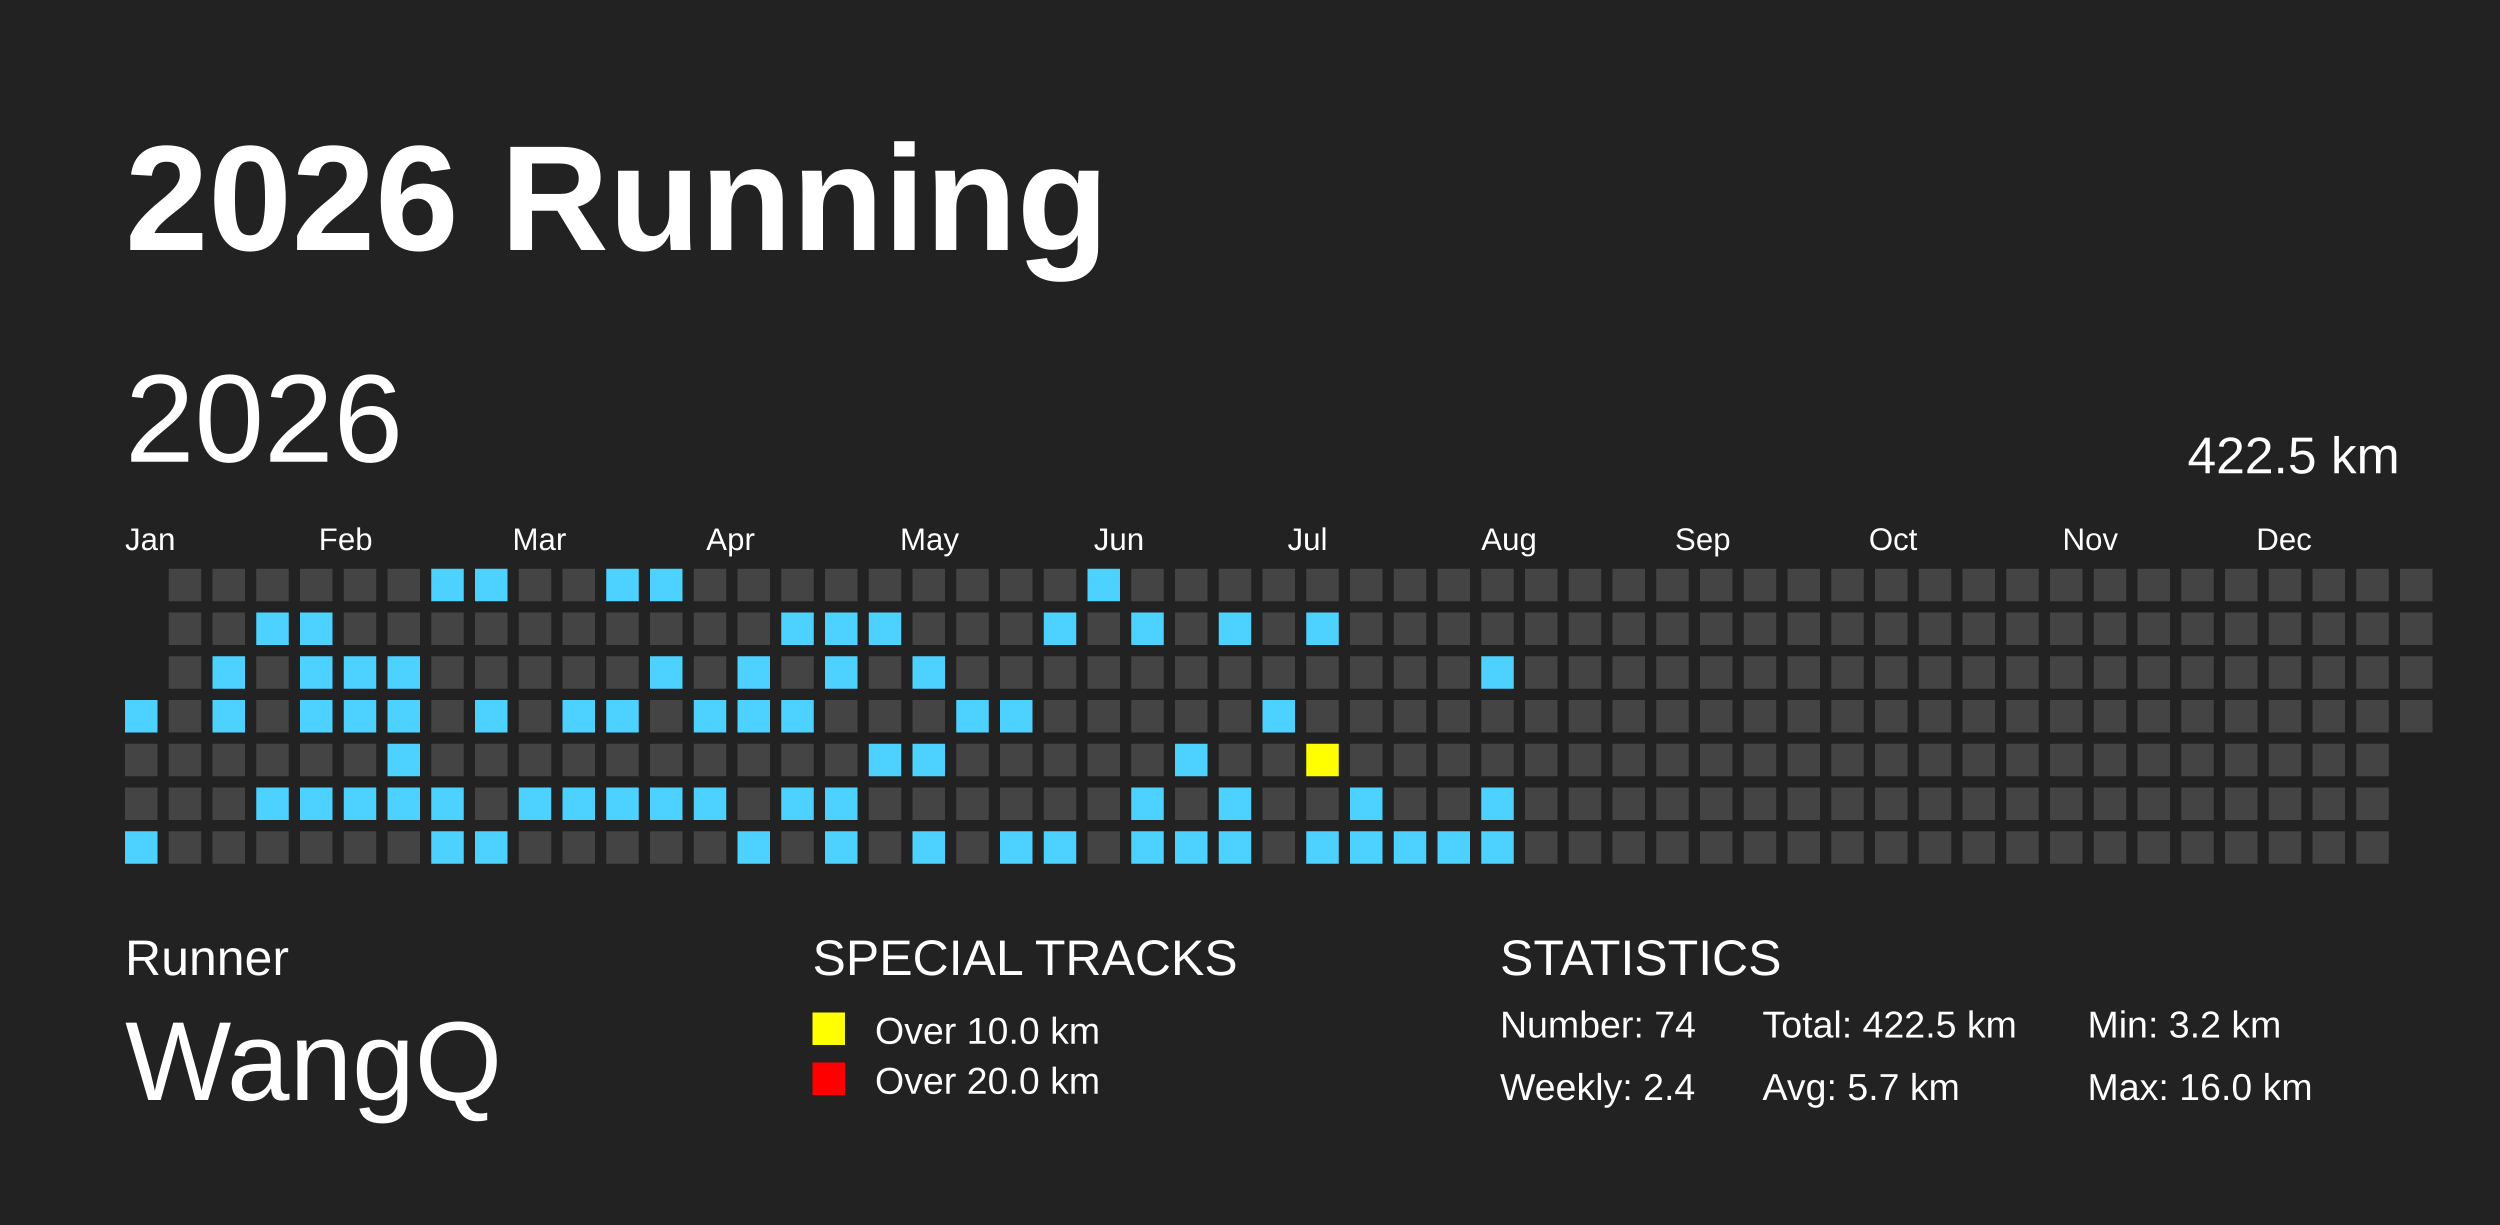
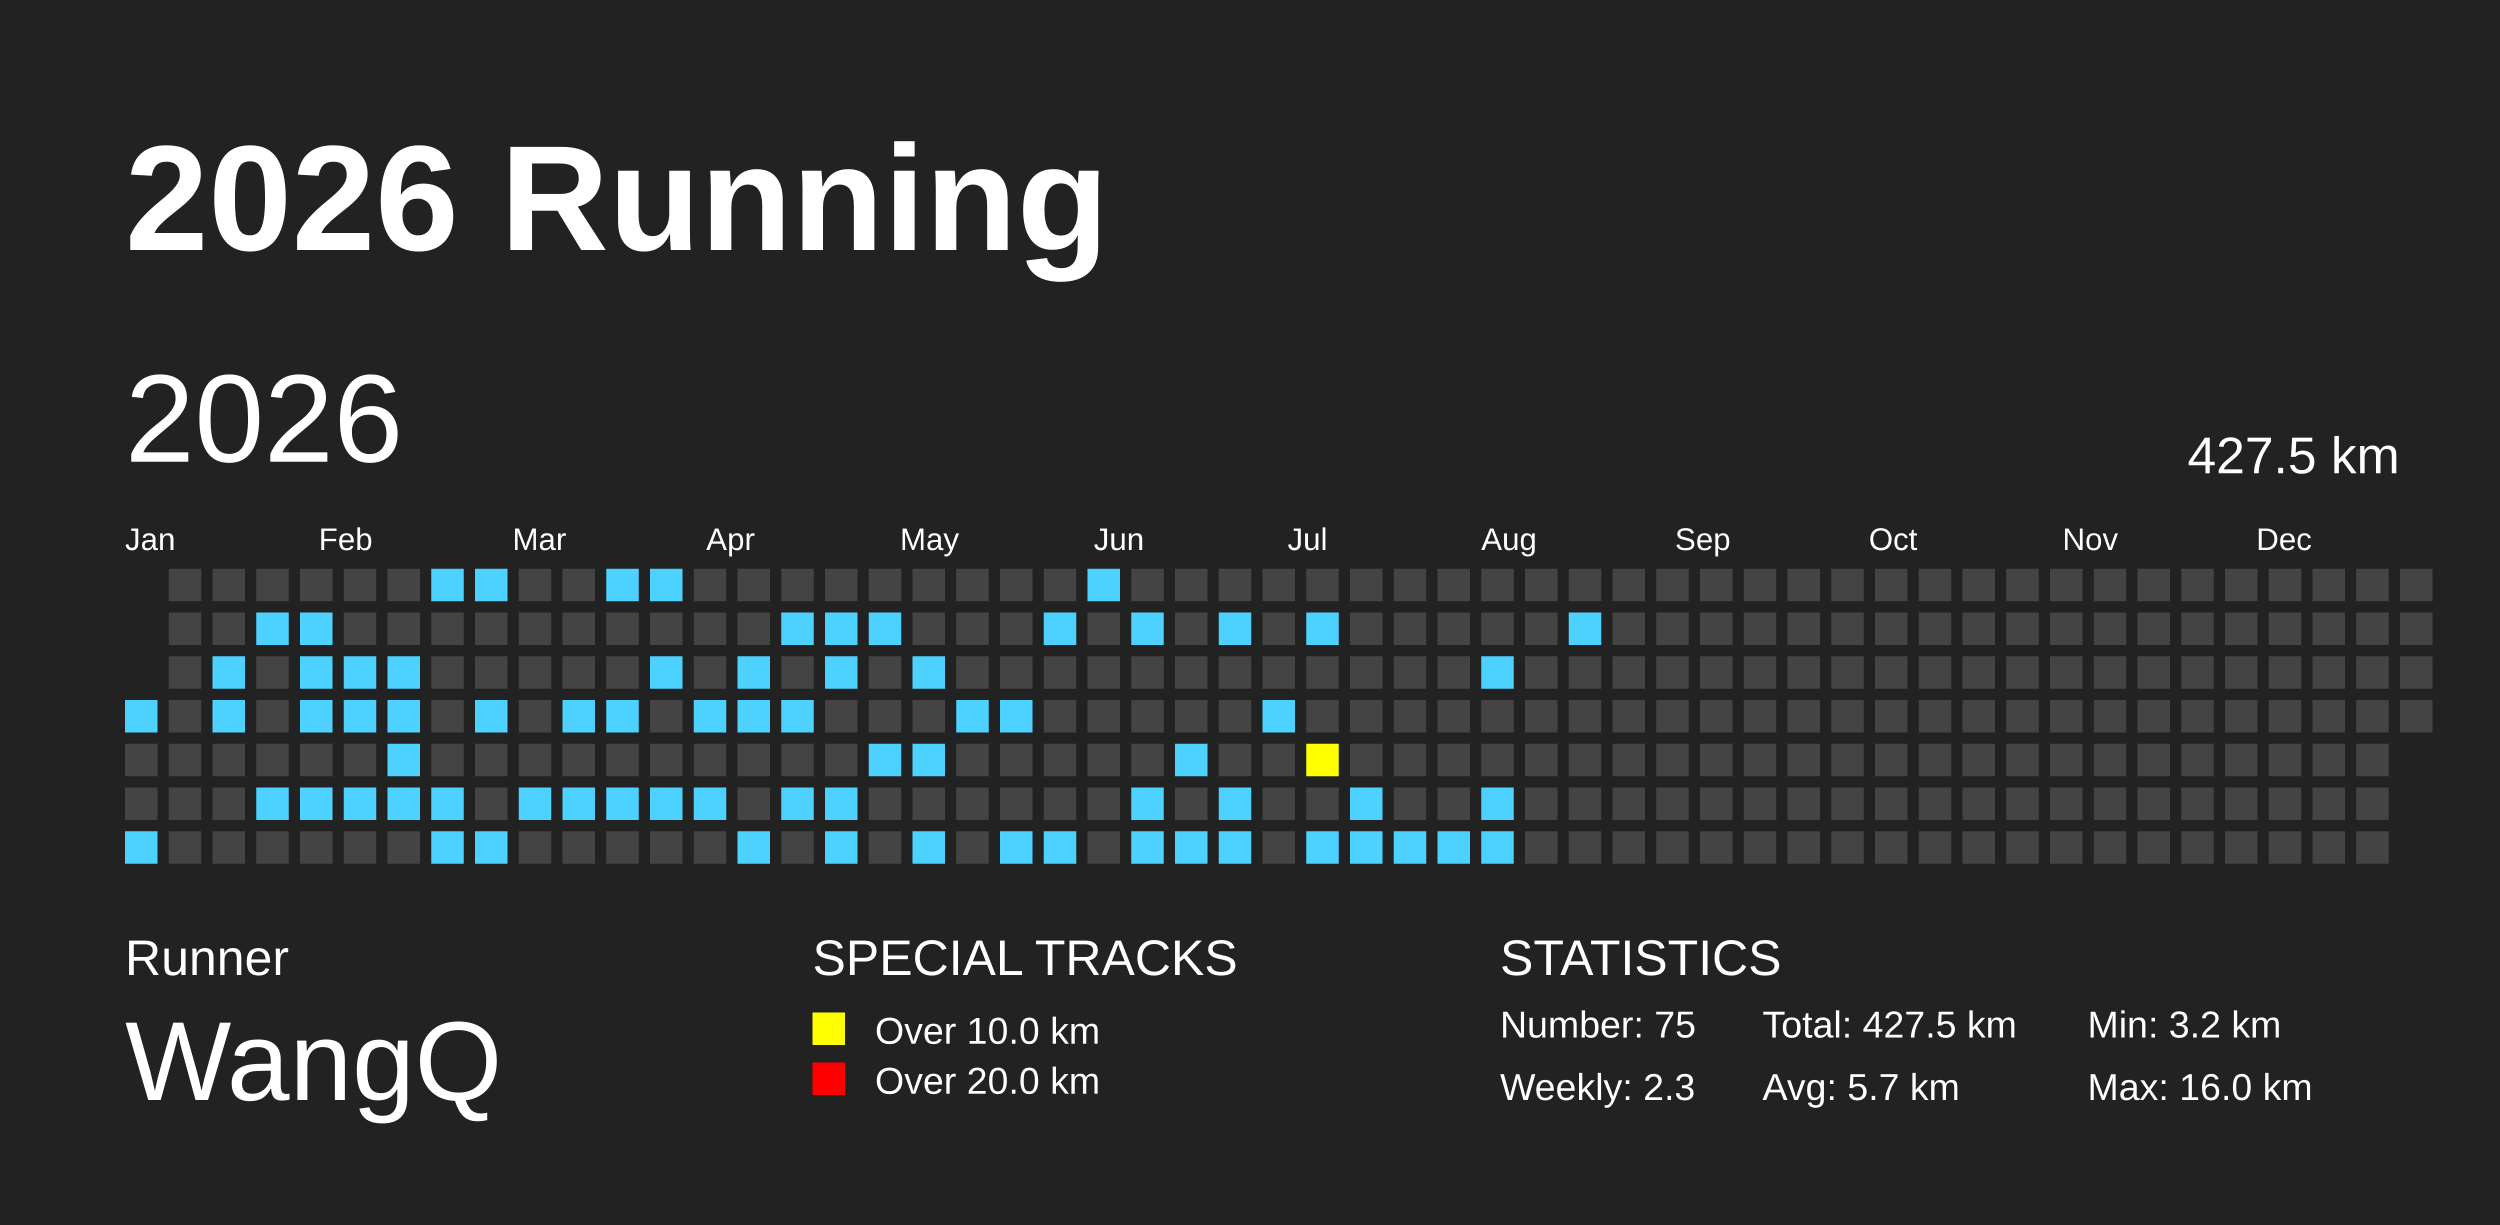
<svg xmlns="http://www.w3.org/2000/svg" baseProfile="full" height="98mm" version="1.1" viewBox="0,0,200,98" width="200mm">
  <defs />
  <rect fill="#222222" height="98" width="200" x="0" y="0" />
  <text fill="#FFFFFF" style="font-size:12px; font-family:Arial; font-weight:bold;" x="10" y="20">2026 Running</text>
  <text fill="#FFFFFF" style="font-size:4px; font-family:Arial" x="10" y="78">Runner</text>
  <text fill="#FFFFFF" style="font-size:9px; font-family:Arial" x="10" y="88">WangQ</text>
  <text fill="#FFFFFF" style="font-size:4px; font-family:Arial" x="65" y="78">SPECIAL TRACKS</text>
  <rect fill="yellow" height="2.6" width="2.6" x="65" y="81" />
  <text fill="#FFFFFF" style="font-size:3px; font-family:Arial" x="70" y="83.5">Over 10.0 km</text>
  <rect fill="red" height="2.6" width="2.6" x="65" y="85" />
  <text fill="#FFFFFF" style="font-size:3px; font-family:Arial" x="70" y="87.5">Over 20.0 km</text>
  <text fill="#FFFFFF" style="font-size:4px; font-family:Arial" x="120" y="78">STATISTICS</text>
-   <text fill="#FFFFFF" style="font-size:3px; font-family:Arial" x="120" y="83">Number: 74</text>
-   <text fill="#FFFFFF" style="font-size:3px; font-family:Arial" x="120" y="88">Weekly: 2.4</text>
-   <text fill="#FFFFFF" style="font-size:3px; font-family:Arial" x="141" y="83">Total: 422.5 km</text>
+   <text fill="#FFFFFF" style="font-size:3px; font-family:Arial" x="120" y="83">Number: 75</text>
+   <text fill="#FFFFFF" style="font-size:3px; font-family:Arial" x="120" y="88">Weekly: 2.3</text>
+   <text fill="#FFFFFF" style="font-size:3px; font-family:Arial" x="141" y="83">Total: 427.5 km</text>
  <text fill="#FFFFFF" style="font-size:3px; font-family:Arial" x="141" y="88">Avg: 5.7 km</text>
  <text fill="#FFFFFF" style="font-size:3px; font-family:Arial" x="167" y="83">Min: 3.2 km</text>
  <text fill="#FFFFFF" style="font-size:3px; font-family:Arial" x="167" y="88">Max: 16.0 km</text>
  <text dominant-baseline="hanging" fill="#FFFFFF" style="font-size:10.0px; font-family:Arial;" x="10" y="30">2026</text>
-   <text dominant-baseline="hanging" fill="#FFFFFF" style="font-size:4.125px; font-family:Arial;" x="175" y="35">422.5 km</text>
+   <text dominant-baseline="hanging" fill="#FFFFFF" style="font-size:4.125px; font-family:Arial;" x="175" y="35">427.5 km</text>
  <text fill="#FFFFFF" style="font-size:2.5px; font-family:Arial" x="10.0" y="44">Jan</text>
  <text fill="#FFFFFF" style="font-size:2.5px; font-family:Arial" x="25.5" y="44">Feb</text>
  <text fill="#FFFFFF" style="font-size:2.5px; font-family:Arial" x="41.0" y="44">Mar</text>
  <text fill="#FFFFFF" style="font-size:2.5px; font-family:Arial" x="56.5" y="44">Apr</text>
  <text fill="#FFFFFF" style="font-size:2.5px; font-family:Arial" x="72.0" y="44">May</text>
  <text fill="#FFFFFF" style="font-size:2.5px; font-family:Arial" x="87.5" y="44">Jun</text>
  <text fill="#FFFFFF" style="font-size:2.5px; font-family:Arial" x="103.0" y="44">Jul</text>
  <text fill="#FFFFFF" style="font-size:2.5px; font-family:Arial" x="118.5" y="44">Aug</text>
  <text fill="#FFFFFF" style="font-size:2.5px; font-family:Arial" x="134.0" y="44">Sep</text>
  <text fill="#FFFFFF" style="font-size:2.5px; font-family:Arial" x="149.5" y="44">Oct</text>
  <text fill="#FFFFFF" style="font-size:2.5px; font-family:Arial" x="165.0" y="44">Nov</text>
  <text fill="#FFFFFF" style="font-size:2.5px; font-family:Arial" x="180.5" y="44">Dec</text>
  <rect fill="#4DD2FF" height="2.6" width="2.6" x="10.0" y="56.0" />
  <rect fill="#444444" height="2.6" width="2.6" x="10.0" y="59.5" />
  <rect fill="#444444" height="2.6" width="2.6" x="10.0" y="63.0" />
  <rect fill="#4DD2FF" height="2.6" width="2.6" x="10.0" y="66.5" />
  <rect fill="#444444" height="2.6" width="2.6" x="13.5" y="45.5" />
  <rect fill="#444444" height="2.6" width="2.6" x="13.5" y="49.0" />
  <rect fill="#444444" height="2.6" width="2.6" x="13.5" y="52.5" />
  <rect fill="#444444" height="2.6" width="2.6" x="13.5" y="56.0" />
  <rect fill="#444444" height="2.6" width="2.6" x="13.5" y="59.5" />
  <rect fill="#444444" height="2.6" width="2.6" x="13.5" y="63.0" />
  <rect fill="#444444" height="2.6" width="2.6" x="13.5" y="66.5" />
  <rect fill="#444444" height="2.6" width="2.6" x="17.0" y="45.5" />
  <rect fill="#444444" height="2.6" width="2.6" x="17.0" y="49.0" />
  <rect fill="#4DD2FF" height="2.6" width="2.6" x="17.0" y="52.5" />
  <rect fill="#4DD2FF" height="2.6" width="2.6" x="17.0" y="56.0" />
  <rect fill="#444444" height="2.6" width="2.6" x="17.0" y="59.5" />
  <rect fill="#444444" height="2.6" width="2.6" x="17.0" y="63.0" />
  <rect fill="#444444" height="2.6" width="2.6" x="17.0" y="66.5" />
  <rect fill="#444444" height="2.6" width="2.6" x="20.5" y="45.5" />
  <rect fill="#4DD2FF" height="2.6" width="2.6" x="20.5" y="49.0" />
  <rect fill="#444444" height="2.6" width="2.6" x="20.5" y="52.5" />
  <rect fill="#444444" height="2.6" width="2.6" x="20.5" y="56.0" />
  <rect fill="#444444" height="2.6" width="2.6" x="20.5" y="59.5" />
  <rect fill="#4DD2FF" height="2.6" width="2.6" x="20.5" y="63.0" />
  <rect fill="#444444" height="2.6" width="2.6" x="20.5" y="66.5" />
  <rect fill="#444444" height="2.6" width="2.6" x="24.0" y="45.5" />
  <rect fill="#4DD2FF" height="2.6" width="2.6" x="24.0" y="49.0" />
  <rect fill="#4DD2FF" height="2.6" width="2.6" x="24.0" y="52.5" />
  <rect fill="#4DD2FF" height="2.6" width="2.6" x="24.0" y="56.0" />
  <rect fill="#444444" height="2.6" width="2.6" x="24.0" y="59.5" />
  <rect fill="#4DD2FF" height="2.6" width="2.6" x="24.0" y="63.0" />
  <rect fill="#444444" height="2.6" width="2.6" x="24.0" y="66.5" />
  <rect fill="#444444" height="2.6" width="2.6" x="27.5" y="45.5" />
  <rect fill="#444444" height="2.6" width="2.6" x="27.5" y="49.0" />
  <rect fill="#4DD2FF" height="2.6" width="2.6" x="27.5" y="52.5" />
  <rect fill="#4DD2FF" height="2.6" width="2.6" x="27.5" y="56.0" />
  <rect fill="#444444" height="2.6" width="2.6" x="27.5" y="59.5" />
  <rect fill="#4DD2FF" height="2.6" width="2.6" x="27.5" y="63.0" />
  <rect fill="#444444" height="2.6" width="2.6" x="27.5" y="66.5" />
  <rect fill="#444444" height="2.6" width="2.6" x="31.0" y="45.5" />
  <rect fill="#444444" height="2.6" width="2.6" x="31.0" y="49.0" />
  <rect fill="#4DD2FF" height="2.6" width="2.6" x="31.0" y="52.5" />
  <rect fill="#4DD2FF" height="2.6" width="2.6" x="31.0" y="56.0" />
  <rect fill="#4DD2FF" height="2.6" width="2.6" x="31.0" y="59.5" />
  <rect fill="#4DD2FF" height="2.6" width="2.6" x="31.0" y="63.0" />
  <rect fill="#444444" height="2.6" width="2.6" x="31.0" y="66.5" />
  <rect fill="#4DD2FF" height="2.6" width="2.6" x="34.5" y="45.5" />
  <rect fill="#444444" height="2.6" width="2.6" x="34.5" y="49.0" />
  <rect fill="#444444" height="2.6" width="2.6" x="34.5" y="52.5" />
  <rect fill="#444444" height="2.6" width="2.6" x="34.5" y="56.0" />
  <rect fill="#444444" height="2.6" width="2.6" x="34.5" y="59.5" />
  <rect fill="#4DD2FF" height="2.6" width="2.6" x="34.5" y="63.0" />
  <rect fill="#4DD2FF" height="2.6" width="2.6" x="34.5" y="66.5" />
  <rect fill="#4DD2FF" height="2.6" width="2.6" x="38.0" y="45.5" />
  <rect fill="#444444" height="2.6" width="2.6" x="38.0" y="49.0" />
  <rect fill="#444444" height="2.6" width="2.6" x="38.0" y="52.5" />
  <rect fill="#4DD2FF" height="2.6" width="2.6" x="38.0" y="56.0" />
  <rect fill="#444444" height="2.6" width="2.6" x="38.0" y="59.5" />
  <rect fill="#444444" height="2.6" width="2.6" x="38.0" y="63.0" />
  <rect fill="#4DD2FF" height="2.6" width="2.6" x="38.0" y="66.5" />
  <rect fill="#444444" height="2.6" width="2.6" x="41.5" y="45.5" />
  <rect fill="#444444" height="2.6" width="2.6" x="41.5" y="49.0" />
  <rect fill="#444444" height="2.6" width="2.6" x="41.5" y="52.5" />
  <rect fill="#444444" height="2.6" width="2.6" x="41.5" y="56.0" />
  <rect fill="#444444" height="2.6" width="2.6" x="41.5" y="59.5" />
  <rect fill="#4DD2FF" height="2.6" width="2.6" x="41.5" y="63.0" />
  <rect fill="#444444" height="2.6" width="2.6" x="41.5" y="66.5" />
  <rect fill="#444444" height="2.6" width="2.6" x="45.0" y="45.5" />
  <rect fill="#444444" height="2.6" width="2.6" x="45.0" y="49.0" />
  <rect fill="#444444" height="2.6" width="2.6" x="45.0" y="52.5" />
  <rect fill="#4DD2FF" height="2.6" width="2.6" x="45.0" y="56.0" />
  <rect fill="#444444" height="2.6" width="2.6" x="45.0" y="59.5" />
  <rect fill="#4DD2FF" height="2.6" width="2.6" x="45.0" y="63.0" />
  <rect fill="#444444" height="2.6" width="2.6" x="45.0" y="66.5" />
  <rect fill="#4DD2FF" height="2.6" width="2.6" x="48.5" y="45.5" />
  <rect fill="#444444" height="2.6" width="2.6" x="48.5" y="49.0" />
  <rect fill="#444444" height="2.6" width="2.6" x="48.5" y="52.5" />
  <rect fill="#4DD2FF" height="2.6" width="2.6" x="48.5" y="56.0" />
  <rect fill="#444444" height="2.6" width="2.6" x="48.5" y="59.5" />
  <rect fill="#4DD2FF" height="2.6" width="2.6" x="48.5" y="63.0" />
  <rect fill="#444444" height="2.6" width="2.6" x="48.5" y="66.5" />
  <rect fill="#4DD2FF" height="2.6" width="2.6" x="52.0" y="45.5" />
  <rect fill="#444444" height="2.6" width="2.6" x="52.0" y="49.0" />
  <rect fill="#4DD2FF" height="2.6" width="2.6" x="52.0" y="52.5" />
  <rect fill="#444444" height="2.6" width="2.6" x="52.0" y="56.0" />
  <rect fill="#444444" height="2.6" width="2.6" x="52.0" y="59.5" />
  <rect fill="#4DD2FF" height="2.6" width="2.6" x="52.0" y="63.0" />
  <rect fill="#444444" height="2.6" width="2.6" x="52.0" y="66.5" />
  <rect fill="#444444" height="2.6" width="2.6" x="55.5" y="45.5" />
  <rect fill="#444444" height="2.6" width="2.6" x="55.5" y="49.0" />
  <rect fill="#444444" height="2.6" width="2.6" x="55.5" y="52.5" />
  <rect fill="#4DD2FF" height="2.6" width="2.6" x="55.5" y="56.0" />
  <rect fill="#444444" height="2.6" width="2.6" x="55.5" y="59.5" />
  <rect fill="#4DD2FF" height="2.6" width="2.6" x="55.5" y="63.0" />
  <rect fill="#444444" height="2.6" width="2.6" x="55.5" y="66.5" />
  <rect fill="#444444" height="2.6" width="2.6" x="59.0" y="45.5" />
  <rect fill="#444444" height="2.6" width="2.6" x="59.0" y="49.0" />
  <rect fill="#4DD2FF" height="2.6" width="2.6" x="59.0" y="52.5" />
  <rect fill="#4DD2FF" height="2.6" width="2.6" x="59.0" y="56.0" />
  <rect fill="#444444" height="2.6" width="2.6" x="59.0" y="59.5" />
  <rect fill="#444444" height="2.6" width="2.6" x="59.0" y="63.0" />
  <rect fill="#4DD2FF" height="2.6" width="2.6" x="59.0" y="66.5" />
  <rect fill="#444444" height="2.6" width="2.6" x="62.5" y="45.5" />
  <rect fill="#4DD2FF" height="2.6" width="2.6" x="62.5" y="49.0" />
  <rect fill="#444444" height="2.6" width="2.6" x="62.5" y="52.5" />
  <rect fill="#4DD2FF" height="2.6" width="2.6" x="62.5" y="56.0" />
  <rect fill="#444444" height="2.6" width="2.6" x="62.5" y="59.5" />
  <rect fill="#4DD2FF" height="2.6" width="2.6" x="62.5" y="63.0" />
  <rect fill="#444444" height="2.6" width="2.6" x="62.5" y="66.5" />
  <rect fill="#444444" height="2.6" width="2.6" x="66.0" y="45.5" />
  <rect fill="#4DD2FF" height="2.6" width="2.6" x="66.0" y="49.0" />
  <rect fill="#4DD2FF" height="2.6" width="2.6" x="66.0" y="52.5" />
  <rect fill="#444444" height="2.6" width="2.6" x="66.0" y="56.0" />
  <rect fill="#444444" height="2.6" width="2.6" x="66.0" y="59.5" />
  <rect fill="#4DD2FF" height="2.6" width="2.6" x="66.0" y="63.0" />
  <rect fill="#4DD2FF" height="2.6" width="2.6" x="66.0" y="66.5" />
  <rect fill="#444444" height="2.6" width="2.6" x="69.5" y="45.5" />
  <rect fill="#4DD2FF" height="2.6" width="2.6" x="69.5" y="49.0" />
  <rect fill="#444444" height="2.6" width="2.6" x="69.5" y="52.5" />
  <rect fill="#444444" height="2.6" width="2.6" x="69.5" y="56.0" />
  <rect fill="#4DD2FF" height="2.6" width="2.6" x="69.5" y="59.5" />
  <rect fill="#444444" height="2.6" width="2.6" x="69.5" y="63.0" />
  <rect fill="#444444" height="2.6" width="2.6" x="69.5" y="66.5" />
  <rect fill="#444444" height="2.6" width="2.6" x="73.0" y="45.5" />
  <rect fill="#444444" height="2.6" width="2.6" x="73.0" y="49.0" />
  <rect fill="#4DD2FF" height="2.6" width="2.6" x="73.0" y="52.5" />
  <rect fill="#444444" height="2.6" width="2.6" x="73.0" y="56.0" />
  <rect fill="#4DD2FF" height="2.6" width="2.6" x="73.0" y="59.5" />
  <rect fill="#444444" height="2.6" width="2.6" x="73.0" y="63.0" />
  <rect fill="#4DD2FF" height="2.6" width="2.6" x="73.0" y="66.5" />
  <rect fill="#444444" height="2.6" width="2.6" x="76.5" y="45.5" />
  <rect fill="#444444" height="2.6" width="2.6" x="76.5" y="49.0" />
  <rect fill="#444444" height="2.6" width="2.6" x="76.5" y="52.5" />
  <rect fill="#4DD2FF" height="2.6" width="2.6" x="76.5" y="56.0" />
  <rect fill="#444444" height="2.6" width="2.6" x="76.5" y="59.5" />
  <rect fill="#444444" height="2.6" width="2.6" x="76.5" y="63.0" />
  <rect fill="#444444" height="2.6" width="2.6" x="76.5" y="66.5" />
  <rect fill="#444444" height="2.6" width="2.6" x="80.0" y="45.5" />
  <rect fill="#444444" height="2.6" width="2.6" x="80.0" y="49.0" />
  <rect fill="#444444" height="2.6" width="2.6" x="80.0" y="52.5" />
  <rect fill="#4DD2FF" height="2.6" width="2.6" x="80.0" y="56.0" />
  <rect fill="#444444" height="2.6" width="2.6" x="80.0" y="59.5" />
  <rect fill="#444444" height="2.6" width="2.6" x="80.0" y="63.0" />
  <rect fill="#4DD2FF" height="2.6" width="2.6" x="80.0" y="66.5" />
  <rect fill="#444444" height="2.6" width="2.6" x="83.5" y="45.5" />
  <rect fill="#4DD2FF" height="2.6" width="2.6" x="83.5" y="49.0" />
  <rect fill="#444444" height="2.6" width="2.6" x="83.5" y="52.5" />
  <rect fill="#444444" height="2.6" width="2.6" x="83.5" y="56.0" />
  <rect fill="#444444" height="2.6" width="2.6" x="83.5" y="59.5" />
  <rect fill="#444444" height="2.6" width="2.6" x="83.5" y="63.0" />
  <rect fill="#4DD2FF" height="2.6" width="2.6" x="83.5" y="66.5" />
  <rect fill="#4DD2FF" height="2.6" width="2.6" x="87.0" y="45.5" />
  <rect fill="#444444" height="2.6" width="2.6" x="87.0" y="49.0" />
  <rect fill="#444444" height="2.6" width="2.6" x="87.0" y="52.5" />
  <rect fill="#444444" height="2.6" width="2.6" x="87.0" y="56.0" />
  <rect fill="#444444" height="2.6" width="2.6" x="87.0" y="59.5" />
  <rect fill="#444444" height="2.6" width="2.6" x="87.0" y="63.0" />
  <rect fill="#444444" height="2.6" width="2.6" x="87.0" y="66.5" />
  <rect fill="#444444" height="2.6" width="2.6" x="90.5" y="45.5" />
  <rect fill="#4DD2FF" height="2.6" width="2.6" x="90.5" y="49.0" />
  <rect fill="#444444" height="2.6" width="2.6" x="90.5" y="52.5" />
  <rect fill="#444444" height="2.6" width="2.6" x="90.5" y="56.0" />
  <rect fill="#444444" height="2.6" width="2.6" x="90.5" y="59.5" />
  <rect fill="#4DD2FF" height="2.6" width="2.6" x="90.5" y="63.0" />
  <rect fill="#4DD2FF" height="2.6" width="2.6" x="90.5" y="66.5" />
  <rect fill="#444444" height="2.6" width="2.6" x="94.0" y="45.5" />
  <rect fill="#444444" height="2.6" width="2.6" x="94.0" y="49.0" />
  <rect fill="#444444" height="2.6" width="2.6" x="94.0" y="52.5" />
  <rect fill="#444444" height="2.6" width="2.6" x="94.0" y="56.0" />
  <rect fill="#4DD2FF" height="2.6" width="2.6" x="94.0" y="59.5" />
  <rect fill="#444444" height="2.6" width="2.6" x="94.0" y="63.0" />
  <rect fill="#4DD2FF" height="2.6" width="2.6" x="94.0" y="66.5" />
  <rect fill="#444444" height="2.6" width="2.6" x="97.5" y="45.5" />
  <rect fill="#4DD2FF" height="2.6" width="2.6" x="97.5" y="49.0" />
  <rect fill="#444444" height="2.6" width="2.6" x="97.5" y="52.5" />
  <rect fill="#444444" height="2.6" width="2.6" x="97.5" y="56.0" />
  <rect fill="#444444" height="2.6" width="2.6" x="97.5" y="59.5" />
  <rect fill="#4DD2FF" height="2.6" width="2.6" x="97.5" y="63.0" />
  <rect fill="#4DD2FF" height="2.6" width="2.6" x="97.5" y="66.5" />
  <rect fill="#444444" height="2.6" width="2.6" x="101.0" y="45.5" />
  <rect fill="#444444" height="2.6" width="2.6" x="101.0" y="49.0" />
  <rect fill="#444444" height="2.6" width="2.6" x="101.0" y="52.5" />
  <rect fill="#4DD2FF" height="2.6" width="2.6" x="101.0" y="56.0" />
  <rect fill="#444444" height="2.6" width="2.6" x="101.0" y="59.5" />
  <rect fill="#444444" height="2.6" width="2.6" x="101.0" y="63.0" />
  <rect fill="#444444" height="2.6" width="2.6" x="101.0" y="66.5" />
  <rect fill="#444444" height="2.6" width="2.6" x="104.5" y="45.5" />
  <rect fill="#4DD2FF" height="2.6" width="2.6" x="104.5" y="49.0" />
  <rect fill="#444444" height="2.6" width="2.6" x="104.5" y="52.5" />
  <rect fill="#444444" height="2.6" width="2.6" x="104.5" y="56.0" />
  <rect fill="yellow" height="2.6" width="2.6" x="104.5" y="59.5" />
  <rect fill="#444444" height="2.6" width="2.6" x="104.5" y="63.0" />
  <rect fill="#4DD2FF" height="2.6" width="2.6" x="104.5" y="66.5" />
  <rect fill="#444444" height="2.6" width="2.6" x="108.0" y="45.5" />
  <rect fill="#444444" height="2.6" width="2.6" x="108.0" y="49.0" />
  <rect fill="#444444" height="2.6" width="2.6" x="108.0" y="52.5" />
  <rect fill="#444444" height="2.6" width="2.6" x="108.0" y="56.0" />
  <rect fill="#444444" height="2.6" width="2.6" x="108.0" y="59.5" />
  <rect fill="#4DD2FF" height="2.6" width="2.6" x="108.0" y="63.0" />
  <rect fill="#4DD2FF" height="2.6" width="2.6" x="108.0" y="66.5" />
  <rect fill="#444444" height="2.6" width="2.6" x="111.5" y="45.5" />
  <rect fill="#444444" height="2.6" width="2.6" x="111.5" y="49.0" />
  <rect fill="#444444" height="2.6" width="2.6" x="111.5" y="52.5" />
  <rect fill="#444444" height="2.6" width="2.6" x="111.5" y="56.0" />
  <rect fill="#444444" height="2.6" width="2.6" x="111.5" y="59.5" />
  <rect fill="#444444" height="2.6" width="2.6" x="111.5" y="63.0" />
  <rect fill="#4DD2FF" height="2.6" width="2.6" x="111.5" y="66.5" />
  <rect fill="#444444" height="2.6" width="2.6" x="115.0" y="45.5" />
  <rect fill="#444444" height="2.6" width="2.6" x="115.0" y="49.0" />
  <rect fill="#444444" height="2.6" width="2.6" x="115.0" y="52.5" />
  <rect fill="#444444" height="2.6" width="2.6" x="115.0" y="56.0" />
  <rect fill="#444444" height="2.6" width="2.6" x="115.0" y="59.5" />
  <rect fill="#444444" height="2.6" width="2.6" x="115.0" y="63.0" />
  <rect fill="#4DD2FF" height="2.6" width="2.6" x="115.0" y="66.5" />
  <rect fill="#444444" height="2.6" width="2.6" x="118.5" y="45.5" />
  <rect fill="#444444" height="2.6" width="2.6" x="118.5" y="49.0" />
  <rect fill="#4DD2FF" height="2.6" width="2.6" x="118.5" y="52.5" />
  <rect fill="#444444" height="2.6" width="2.6" x="118.5" y="56.0" />
  <rect fill="#444444" height="2.6" width="2.6" x="118.5" y="59.5" />
  <rect fill="#4DD2FF" height="2.6" width="2.6" x="118.5" y="63.0" />
  <rect fill="#4DD2FF" height="2.6" width="2.6" x="118.5" y="66.5" />
  <rect fill="#444444" height="2.6" width="2.6" x="122.0" y="45.5" />
  <rect fill="#444444" height="2.6" width="2.6" x="122.0" y="49.0" />
  <rect fill="#444444" height="2.6" width="2.6" x="122.0" y="52.5" />
  <rect fill="#444444" height="2.6" width="2.6" x="122.0" y="56.0" />
  <rect fill="#444444" height="2.6" width="2.6" x="122.0" y="59.5" />
  <rect fill="#444444" height="2.6" width="2.6" x="122.0" y="63.0" />
  <rect fill="#444444" height="2.6" width="2.6" x="122.0" y="66.5" />
  <rect fill="#444444" height="2.6" width="2.6" x="125.5" y="45.5" />
-   <rect fill="#444444" height="2.6" width="2.6" x="125.5" y="49.0" />
+   <rect fill="#4DD2FF" height="2.6" width="2.6" x="125.5" y="49.0" />
  <rect fill="#444444" height="2.6" width="2.6" x="125.5" y="52.5" />
  <rect fill="#444444" height="2.6" width="2.6" x="125.5" y="56.0" />
  <rect fill="#444444" height="2.6" width="2.6" x="125.5" y="59.5" />
  <rect fill="#444444" height="2.6" width="2.6" x="125.5" y="63.0" />
  <rect fill="#444444" height="2.6" width="2.6" x="125.5" y="66.5" />
  <rect fill="#444444" height="2.6" width="2.6" x="129.0" y="45.5" />
  <rect fill="#444444" height="2.6" width="2.6" x="129.0" y="49.0" />
  <rect fill="#444444" height="2.6" width="2.6" x="129.0" y="52.5" />
  <rect fill="#444444" height="2.6" width="2.6" x="129.0" y="56.0" />
  <rect fill="#444444" height="2.6" width="2.6" x="129.0" y="59.5" />
  <rect fill="#444444" height="2.6" width="2.6" x="129.0" y="63.0" />
  <rect fill="#444444" height="2.6" width="2.6" x="129.0" y="66.5" />
  <rect fill="#444444" height="2.6" width="2.6" x="132.5" y="45.5" />
  <rect fill="#444444" height="2.6" width="2.6" x="132.5" y="49.0" />
  <rect fill="#444444" height="2.6" width="2.6" x="132.5" y="52.5" />
  <rect fill="#444444" height="2.6" width="2.6" x="132.5" y="56.0" />
  <rect fill="#444444" height="2.6" width="2.6" x="132.5" y="59.5" />
  <rect fill="#444444" height="2.6" width="2.6" x="132.5" y="63.0" />
  <rect fill="#444444" height="2.6" width="2.6" x="132.5" y="66.5" />
  <rect fill="#444444" height="2.6" width="2.6" x="136.0" y="45.5" />
  <rect fill="#444444" height="2.6" width="2.6" x="136.0" y="49.0" />
  <rect fill="#444444" height="2.6" width="2.6" x="136.0" y="52.5" />
  <rect fill="#444444" height="2.6" width="2.6" x="136.0" y="56.0" />
  <rect fill="#444444" height="2.6" width="2.6" x="136.0" y="59.5" />
  <rect fill="#444444" height="2.6" width="2.6" x="136.0" y="63.0" />
  <rect fill="#444444" height="2.6" width="2.6" x="136.0" y="66.5" />
  <rect fill="#444444" height="2.6" width="2.6" x="139.5" y="45.5" />
  <rect fill="#444444" height="2.6" width="2.6" x="139.5" y="49.0" />
  <rect fill="#444444" height="2.6" width="2.6" x="139.5" y="52.5" />
  <rect fill="#444444" height="2.6" width="2.6" x="139.5" y="56.0" />
  <rect fill="#444444" height="2.6" width="2.6" x="139.5" y="59.5" />
  <rect fill="#444444" height="2.6" width="2.6" x="139.5" y="63.0" />
  <rect fill="#444444" height="2.6" width="2.6" x="139.5" y="66.5" />
  <rect fill="#444444" height="2.6" width="2.6" x="143.0" y="45.5" />
  <rect fill="#444444" height="2.6" width="2.6" x="143.0" y="49.0" />
  <rect fill="#444444" height="2.6" width="2.6" x="143.0" y="52.5" />
  <rect fill="#444444" height="2.6" width="2.6" x="143.0" y="56.0" />
  <rect fill="#444444" height="2.6" width="2.6" x="143.0" y="59.5" />
  <rect fill="#444444" height="2.6" width="2.6" x="143.0" y="63.0" />
  <rect fill="#444444" height="2.6" width="2.6" x="143.0" y="66.5" />
  <rect fill="#444444" height="2.6" width="2.6" x="146.5" y="45.5" />
  <rect fill="#444444" height="2.6" width="2.6" x="146.5" y="49.0" />
  <rect fill="#444444" height="2.6" width="2.6" x="146.5" y="52.5" />
  <rect fill="#444444" height="2.6" width="2.6" x="146.5" y="56.0" />
  <rect fill="#444444" height="2.6" width="2.6" x="146.5" y="59.5" />
  <rect fill="#444444" height="2.6" width="2.6" x="146.5" y="63.0" />
  <rect fill="#444444" height="2.6" width="2.6" x="146.5" y="66.5" />
  <rect fill="#444444" height="2.6" width="2.6" x="150.0" y="45.5" />
  <rect fill="#444444" height="2.6" width="2.6" x="150.0" y="49.0" />
  <rect fill="#444444" height="2.6" width="2.6" x="150.0" y="52.5" />
  <rect fill="#444444" height="2.6" width="2.6" x="150.0" y="56.0" />
  <rect fill="#444444" height="2.6" width="2.6" x="150.0" y="59.5" />
  <rect fill="#444444" height="2.6" width="2.6" x="150.0" y="63.0" />
  <rect fill="#444444" height="2.6" width="2.6" x="150.0" y="66.5" />
  <rect fill="#444444" height="2.6" width="2.6" x="153.5" y="45.5" />
  <rect fill="#444444" height="2.6" width="2.6" x="153.5" y="49.0" />
  <rect fill="#444444" height="2.6" width="2.6" x="153.5" y="52.5" />
  <rect fill="#444444" height="2.6" width="2.6" x="153.5" y="56.0" />
  <rect fill="#444444" height="2.6" width="2.6" x="153.5" y="59.5" />
  <rect fill="#444444" height="2.6" width="2.6" x="153.5" y="63.0" />
  <rect fill="#444444" height="2.6" width="2.6" x="153.5" y="66.5" />
  <rect fill="#444444" height="2.6" width="2.6" x="157.0" y="45.5" />
  <rect fill="#444444" height="2.6" width="2.6" x="157.0" y="49.0" />
  <rect fill="#444444" height="2.6" width="2.6" x="157.0" y="52.5" />
  <rect fill="#444444" height="2.6" width="2.6" x="157.0" y="56.0" />
  <rect fill="#444444" height="2.6" width="2.6" x="157.0" y="59.5" />
  <rect fill="#444444" height="2.6" width="2.6" x="157.0" y="63.0" />
  <rect fill="#444444" height="2.6" width="2.6" x="157.0" y="66.5" />
  <rect fill="#444444" height="2.6" width="2.6" x="160.5" y="45.5" />
  <rect fill="#444444" height="2.6" width="2.6" x="160.5" y="49.0" />
  <rect fill="#444444" height="2.6" width="2.6" x="160.5" y="52.5" />
  <rect fill="#444444" height="2.6" width="2.6" x="160.5" y="56.0" />
  <rect fill="#444444" height="2.6" width="2.6" x="160.5" y="59.5" />
  <rect fill="#444444" height="2.6" width="2.6" x="160.5" y="63.0" />
  <rect fill="#444444" height="2.6" width="2.6" x="160.5" y="66.5" />
  <rect fill="#444444" height="2.6" width="2.6" x="164.0" y="45.5" />
  <rect fill="#444444" height="2.6" width="2.6" x="164.0" y="49.0" />
  <rect fill="#444444" height="2.6" width="2.6" x="164.0" y="52.5" />
  <rect fill="#444444" height="2.6" width="2.6" x="164.0" y="56.0" />
  <rect fill="#444444" height="2.6" width="2.6" x="164.0" y="59.5" />
  <rect fill="#444444" height="2.6" width="2.6" x="164.0" y="63.0" />
  <rect fill="#444444" height="2.6" width="2.6" x="164.0" y="66.5" />
  <rect fill="#444444" height="2.6" width="2.6" x="167.5" y="45.5" />
  <rect fill="#444444" height="2.6" width="2.6" x="167.5" y="49.0" />
  <rect fill="#444444" height="2.6" width="2.6" x="167.5" y="52.5" />
  <rect fill="#444444" height="2.6" width="2.6" x="167.5" y="56.0" />
  <rect fill="#444444" height="2.6" width="2.6" x="167.5" y="59.5" />
  <rect fill="#444444" height="2.6" width="2.6" x="167.5" y="63.0" />
  <rect fill="#444444" height="2.6" width="2.6" x="167.5" y="66.5" />
  <rect fill="#444444" height="2.6" width="2.6" x="171.0" y="45.5" />
  <rect fill="#444444" height="2.6" width="2.6" x="171.0" y="49.0" />
  <rect fill="#444444" height="2.6" width="2.6" x="171.0" y="52.5" />
  <rect fill="#444444" height="2.6" width="2.6" x="171.0" y="56.0" />
  <rect fill="#444444" height="2.6" width="2.6" x="171.0" y="59.5" />
  <rect fill="#444444" height="2.6" width="2.6" x="171.0" y="63.0" />
  <rect fill="#444444" height="2.6" width="2.6" x="171.0" y="66.5" />
  <rect fill="#444444" height="2.6" width="2.6" x="174.5" y="45.5" />
  <rect fill="#444444" height="2.6" width="2.6" x="174.5" y="49.0" />
  <rect fill="#444444" height="2.6" width="2.6" x="174.5" y="52.5" />
  <rect fill="#444444" height="2.6" width="2.6" x="174.5" y="56.0" />
  <rect fill="#444444" height="2.6" width="2.6" x="174.5" y="59.5" />
  <rect fill="#444444" height="2.6" width="2.6" x="174.5" y="63.0" />
  <rect fill="#444444" height="2.6" width="2.6" x="174.5" y="66.5" />
  <rect fill="#444444" height="2.6" width="2.6" x="178.0" y="45.5" />
  <rect fill="#444444" height="2.6" width="2.6" x="178.0" y="49.0" />
  <rect fill="#444444" height="2.6" width="2.6" x="178.0" y="52.5" />
  <rect fill="#444444" height="2.6" width="2.6" x="178.0" y="56.0" />
  <rect fill="#444444" height="2.6" width="2.6" x="178.0" y="59.5" />
  <rect fill="#444444" height="2.6" width="2.6" x="178.0" y="63.0" />
  <rect fill="#444444" height="2.6" width="2.6" x="178.0" y="66.5" />
  <rect fill="#444444" height="2.6" width="2.6" x="181.5" y="45.5" />
  <rect fill="#444444" height="2.6" width="2.6" x="181.5" y="49.0" />
  <rect fill="#444444" height="2.6" width="2.6" x="181.5" y="52.5" />
  <rect fill="#444444" height="2.6" width="2.6" x="181.5" y="56.0" />
  <rect fill="#444444" height="2.6" width="2.6" x="181.5" y="59.5" />
  <rect fill="#444444" height="2.6" width="2.6" x="181.5" y="63.0" />
  <rect fill="#444444" height="2.6" width="2.6" x="181.5" y="66.5" />
  <rect fill="#444444" height="2.6" width="2.6" x="185.0" y="45.5" />
  <rect fill="#444444" height="2.6" width="2.6" x="185.0" y="49.0" />
  <rect fill="#444444" height="2.6" width="2.6" x="185.0" y="52.5" />
  <rect fill="#444444" height="2.6" width="2.6" x="185.0" y="56.0" />
  <rect fill="#444444" height="2.6" width="2.6" x="185.0" y="59.5" />
  <rect fill="#444444" height="2.6" width="2.6" x="185.0" y="63.0" />
  <rect fill="#444444" height="2.6" width="2.6" x="185.0" y="66.5" />
  <rect fill="#444444" height="2.6" width="2.6" x="188.5" y="45.5" />
  <rect fill="#444444" height="2.6" width="2.6" x="188.5" y="49.0" />
  <rect fill="#444444" height="2.6" width="2.6" x="188.5" y="52.5" />
  <rect fill="#444444" height="2.6" width="2.6" x="188.5" y="56.0" />
  <rect fill="#444444" height="2.6" width="2.6" x="188.5" y="59.5" />
  <rect fill="#444444" height="2.6" width="2.6" x="188.5" y="63.0" />
  <rect fill="#444444" height="2.6" width="2.6" x="188.5" y="66.5" />
  <rect fill="#444444" height="2.6" width="2.6" x="192.0" y="45.5" />
  <rect fill="#444444" height="2.6" width="2.6" x="192.0" y="49.0" />
  <rect fill="#444444" height="2.6" width="2.6" x="192.0" y="52.5" />
  <rect fill="#444444" height="2.6" width="2.6" x="192.0" y="56.0" />
</svg>
